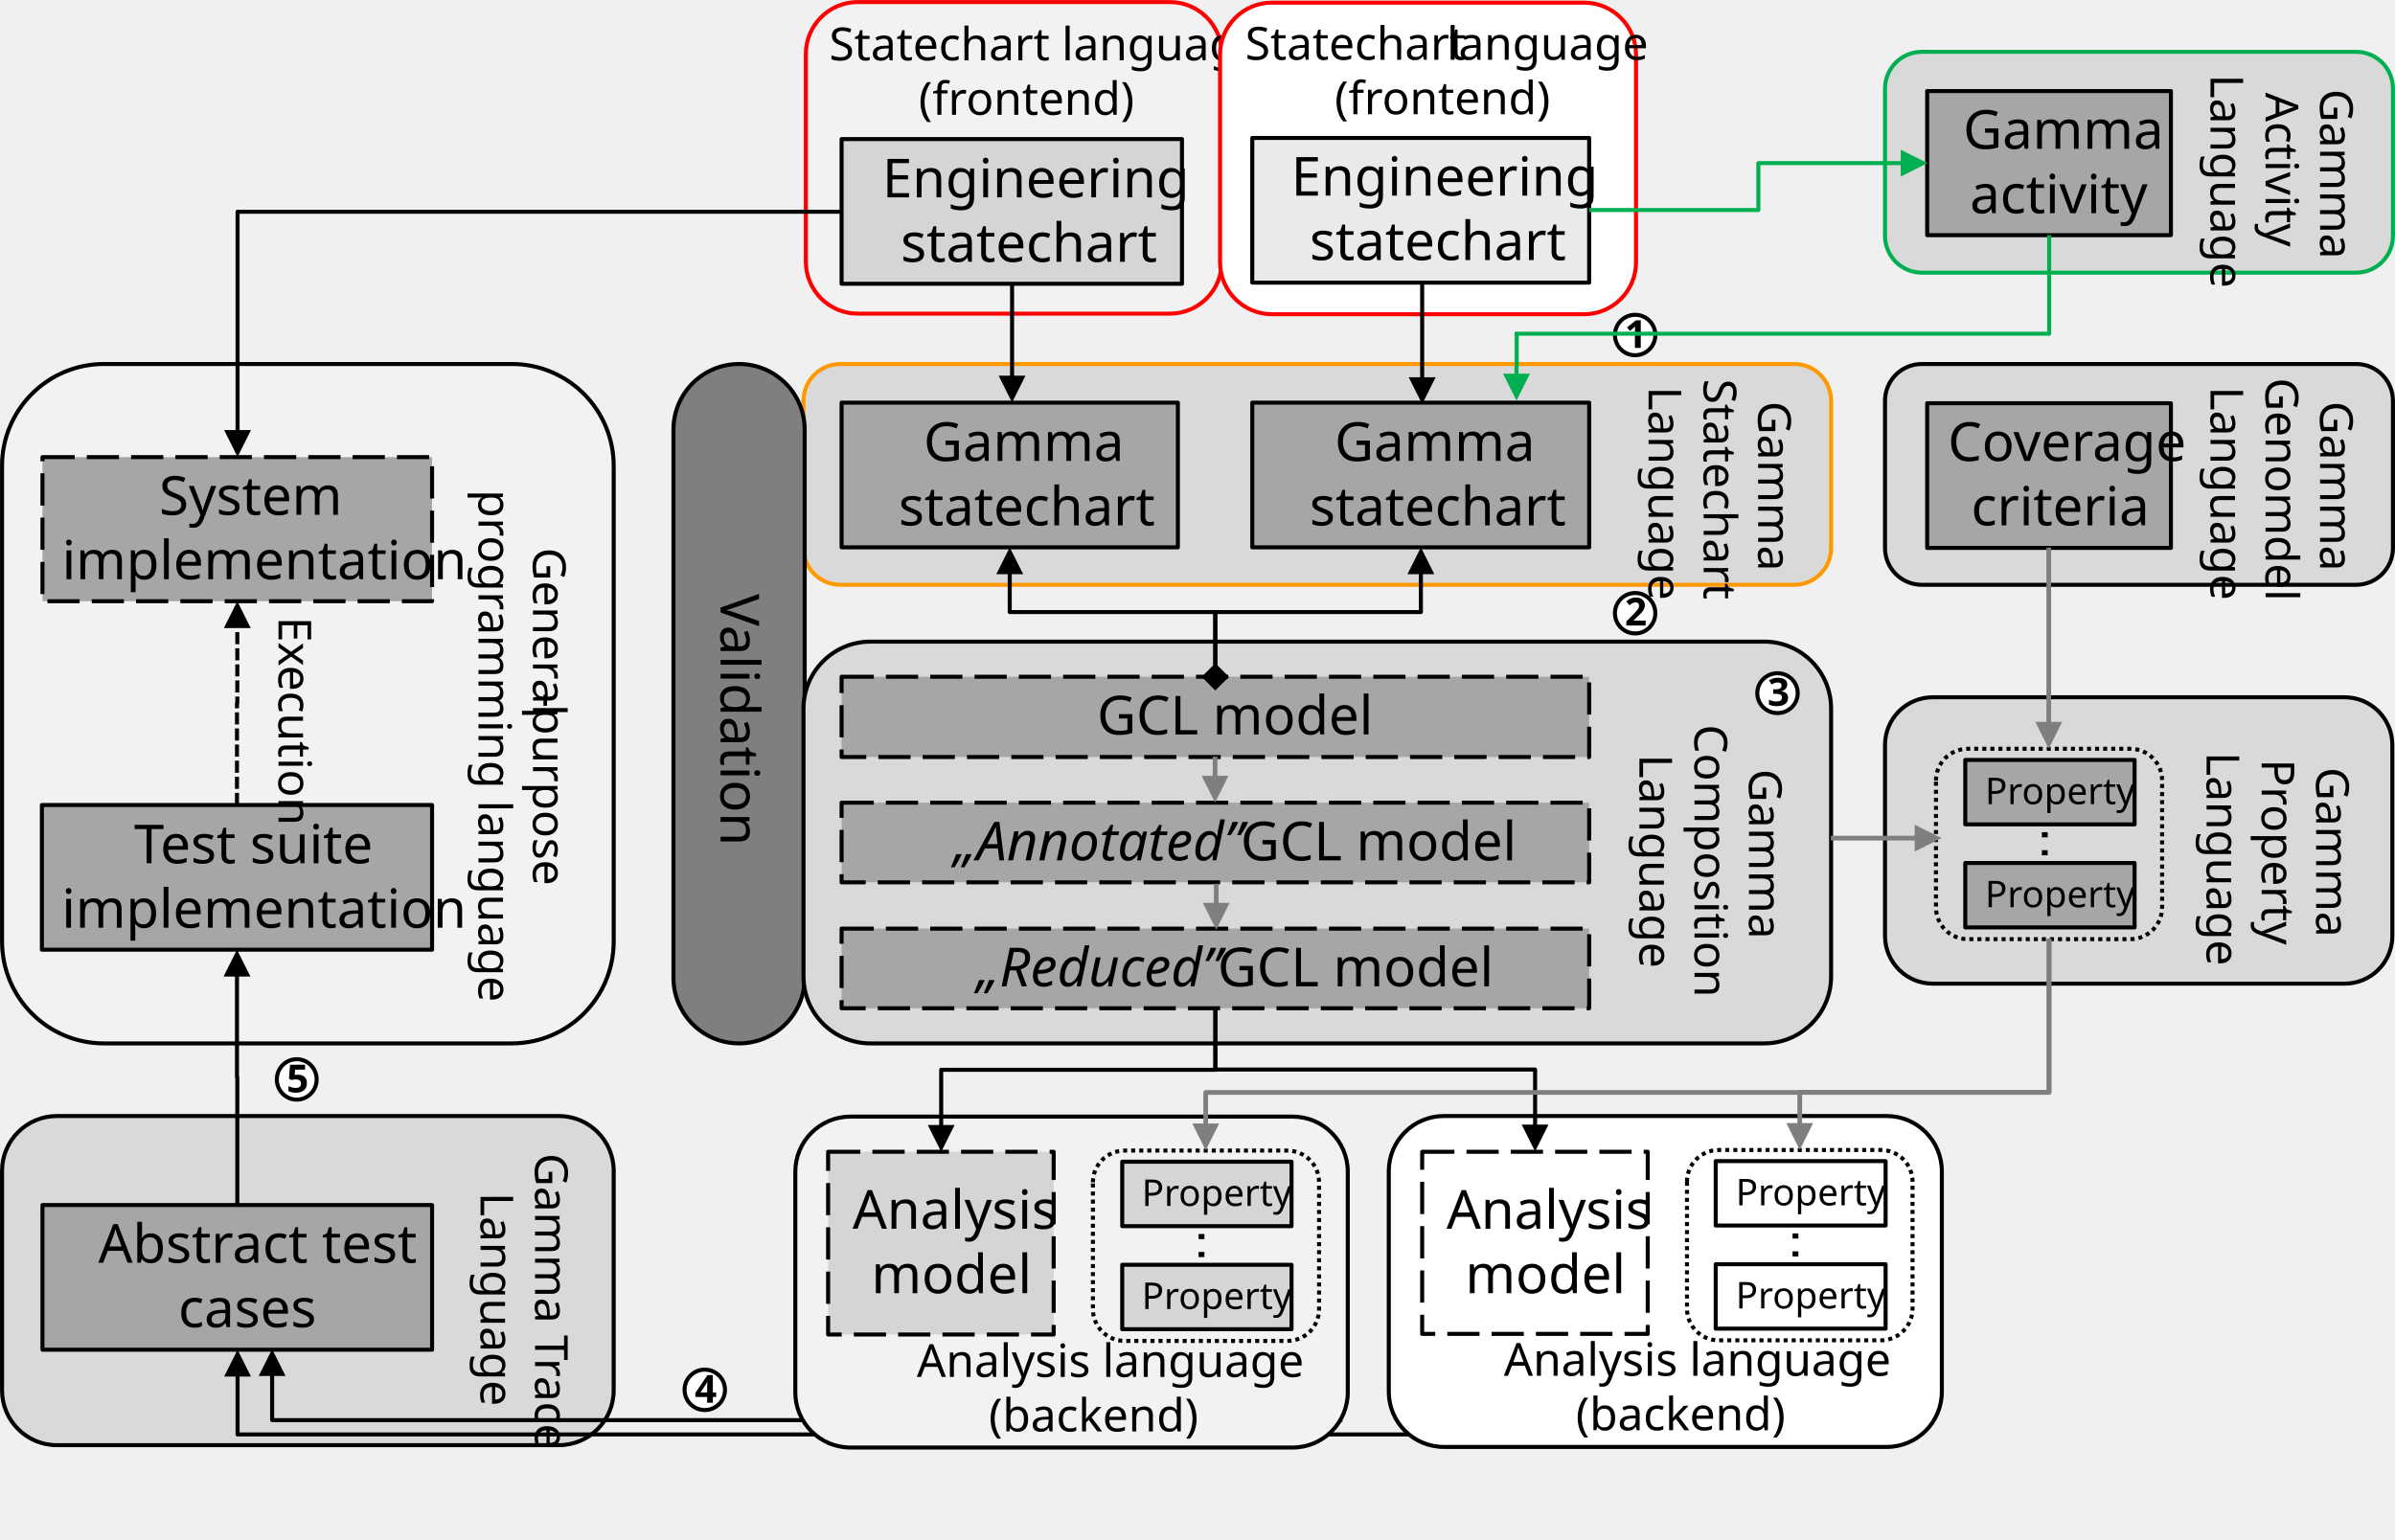
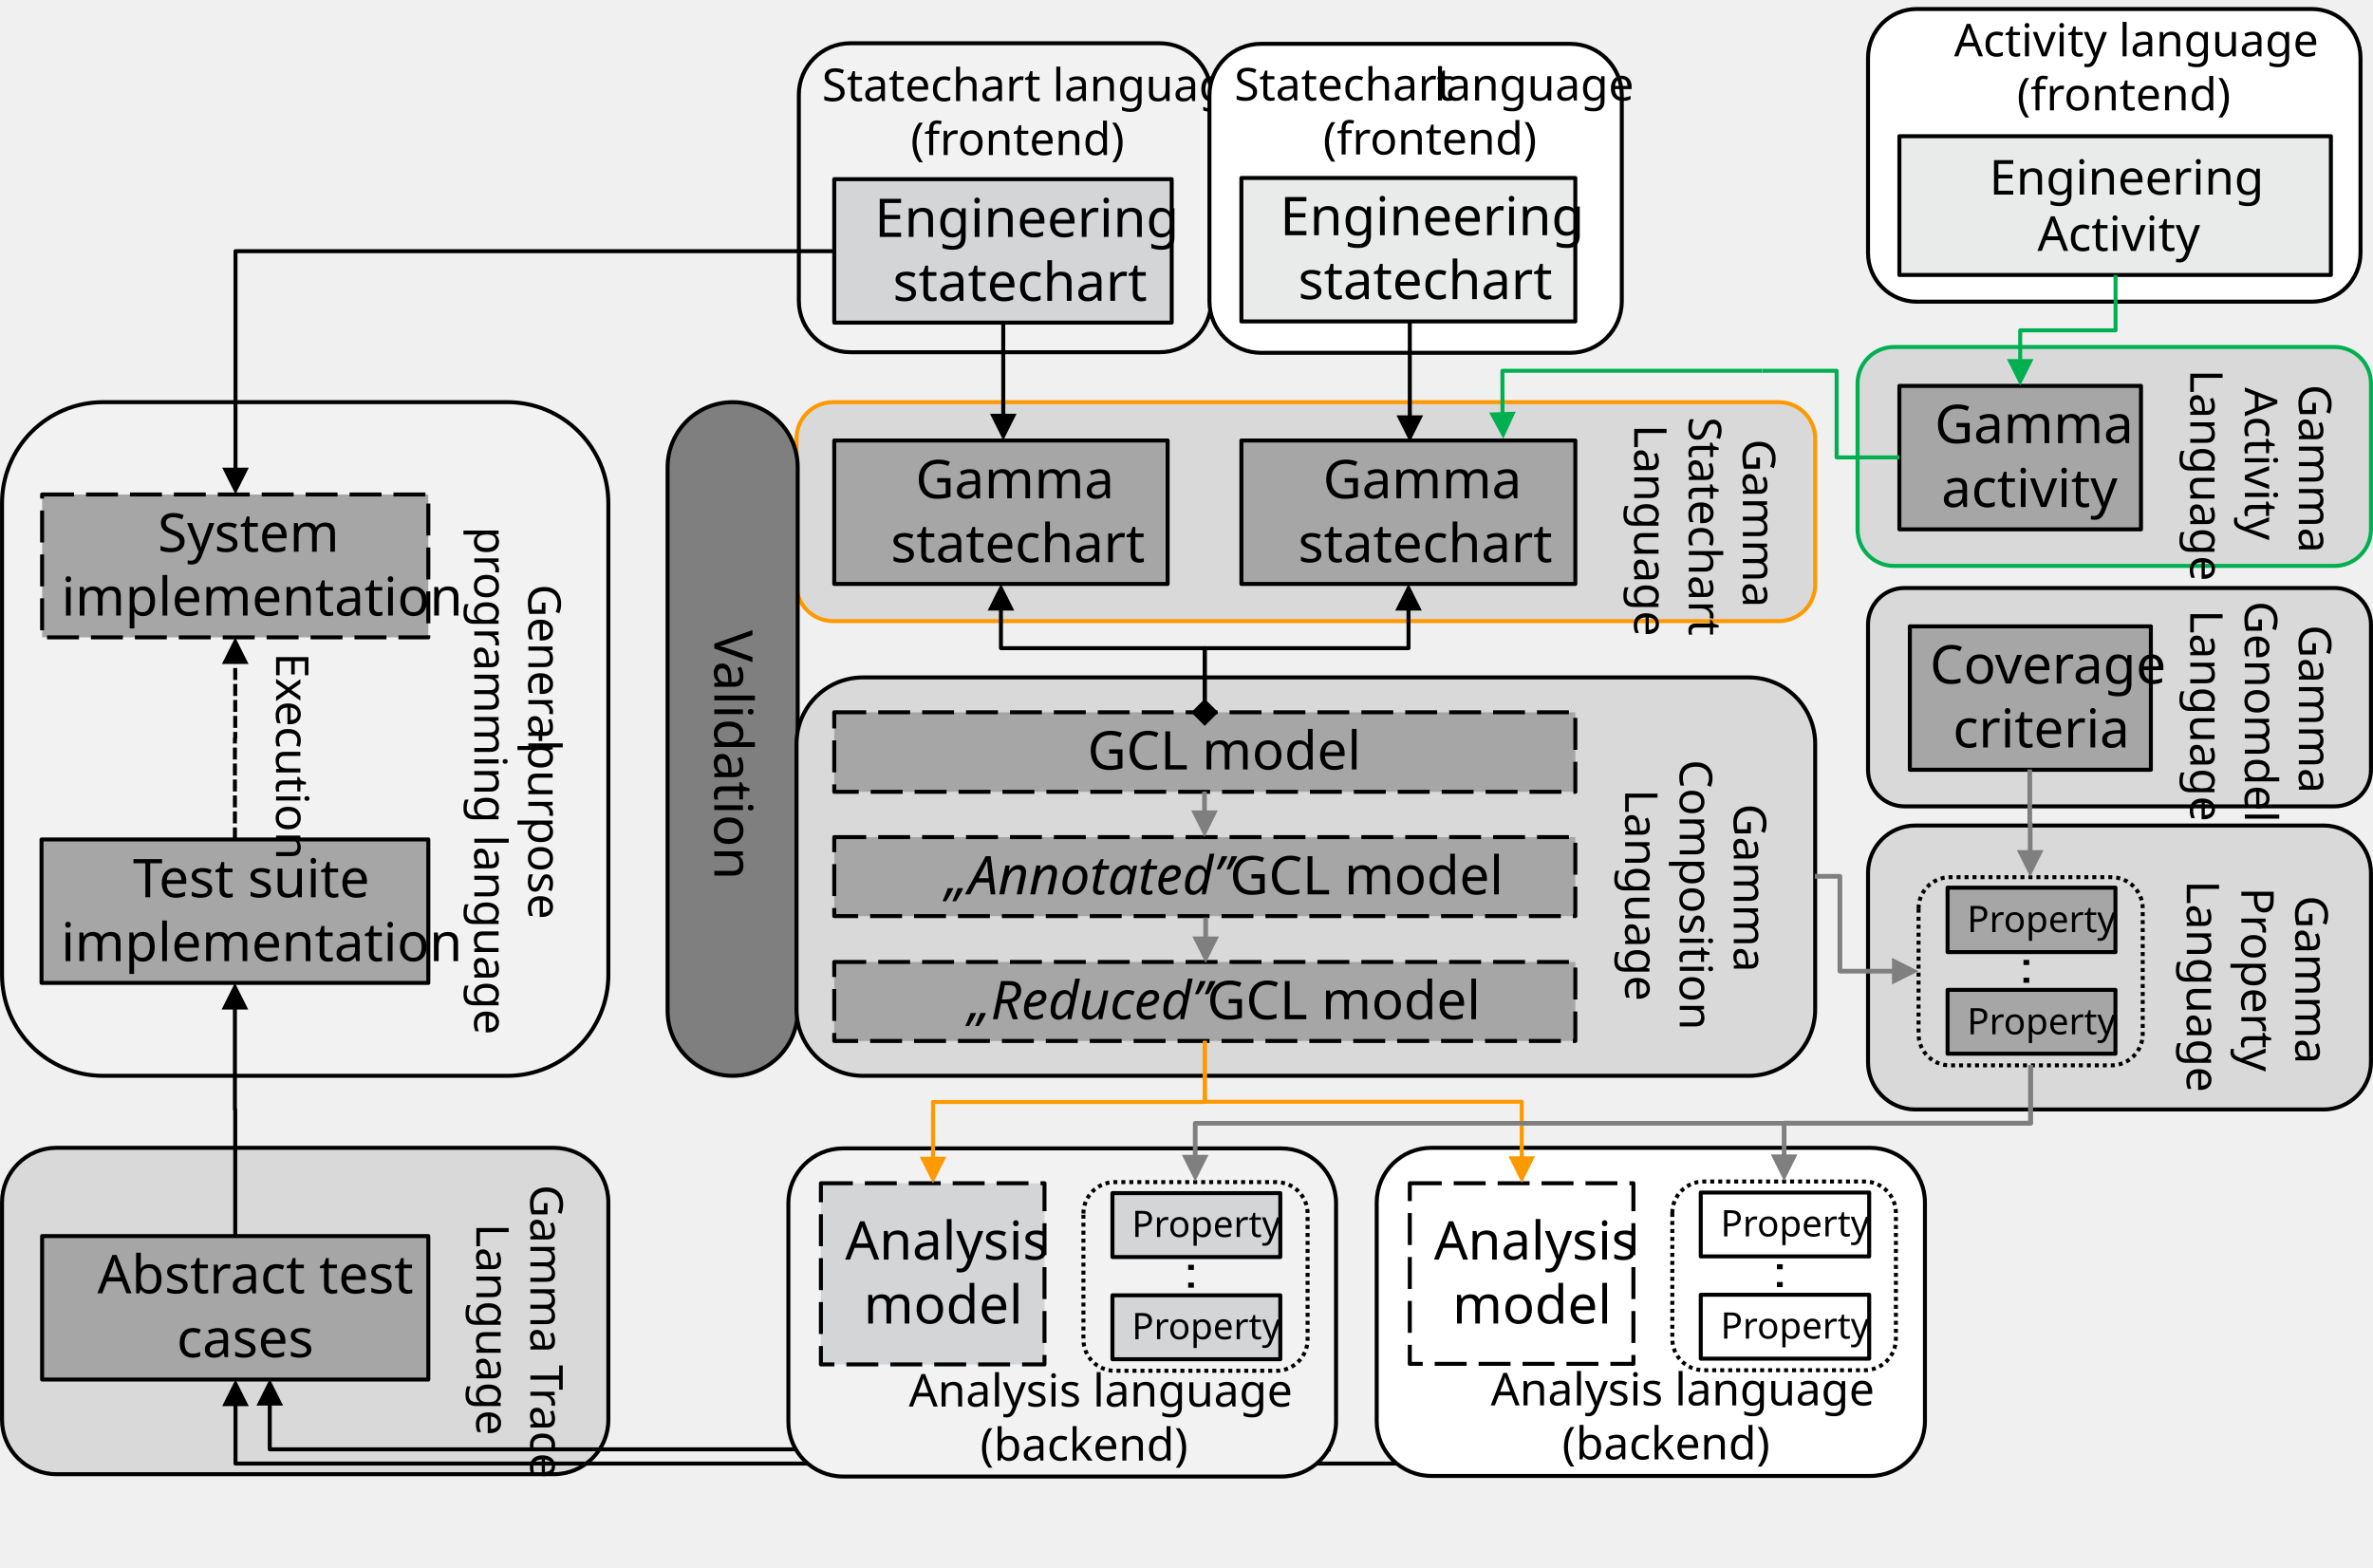
- <svg xmlns="http://www.w3.org/2000/svg" width="4088" height="2628" overflow="hidden">
+ <svg xmlns="http://www.w3.org/2000/svg" width="4086" height="2699" overflow="hidden">
  <defs>
    <clipPath id="clip0">
-       <rect x="6" y="0" width="4088" height="2628" />
+       <rect x="6" y="-71" width="4086" height="2699" />
    </clipPath>
  </defs>
-   <g clip-path="url(#clip0)" transform="translate(-6 0)">
+   <g clip-path="url(#clip0)" transform="translate(-6 71)">
    <path d="M1377.5 684.335C1377.5 649.632 1405.63 621.5 1440.33 621.5L3068.67 621.5C3103.37 621.5 3131.5 649.632 3131.5 684.335L3131.5 935.666C3131.5 970.368 3103.37 998.5 3068.67 998.5L1440.33 998.5C1405.63 998.5 1377.5 970.368 1377.5 935.666Z" stroke="#FF9900" stroke-width="6.875" stroke-linejoin="round" stroke-miterlimit="10" fill="#D9D9D9" fill-rule="evenodd" />
    <text font-family="Calibri,Calibri_MSFontService,sans-serif" font-weight="400" font-size="78" transform="matrix(6.12323e-17 1 -1 6.12323e-17 3006.95 685)">Gamma          <tspan font-size="78" x="-38" y="93.015">Statechart          </tspan>
      <tspan font-size="78" x="-25" y="187">Language</tspan>
    </text>
    <rect x="1442.5" y="687.5" width="574" height="247" stroke="#000000" stroke-width="6.875" stroke-linejoin="round" stroke-miterlimit="10" fill="#A6A6A6" />
    <text font-family="Calibri,Calibri_MSFontService,sans-serif" font-weight="400" font-size="92" transform="matrix(1 0 0 1 1582.44 787)">Gamma<tspan font-size="92" x="-42.694" y="110">statechart</tspan>
    </text>
    <rect x="2143.5" y="687.5" width="575" height="247" stroke="#000000" stroke-width="6.875" stroke-linejoin="round" stroke-miterlimit="10" fill="#A6A6A6" />
    <text font-family="Calibri,Calibri_MSFontService,sans-serif" font-weight="400" font-size="92" transform="matrix(1 0 0 1 2284.01 787)">Gamma <tspan font-size="92" x="-42.694" y="110">statechart</tspan>
    </text>
    <path d="M1267.5 621.5C1329.36 621.5 1379.5 671.644 1379.5 733.5L1379.5 1669.5C1379.5 1731.36 1329.36 1781.5 1267.5 1781.5L1267.5 1781.5C1205.64 1781.5 1155.5 1731.36 1155.5 1669.5L1155.5 733.5C1155.5 671.644 1205.64 621.5 1267.5 621.5Z" stroke="#000000" stroke-width="6.875" stroke-linejoin="round" stroke-miterlimit="10" fill="#7F7F7F" fill-rule="evenodd" />
    <text font-family="Calibri,Calibri_MSFontService,sans-serif" font-weight="400" font-size="92" transform="matrix(6.12323e-17 1 -1 6.12323e-17 1235.94 1014)">Validation</text>
    <path d="M1377.5 1209.84C1377.5 1146.69 1428.69 1095.5 1491.84 1095.5L3017.16 1095.5C3080.31 1095.5 3131.5 1146.69 3131.5 1209.84L3131.5 1667.16C3131.5 1730.31 3080.31 1781.5 3017.16 1781.5L1491.84 1781.5C1428.69 1781.5 1377.5 1730.31 1377.5 1667.16Z" stroke="#000000" stroke-width="6.875" stroke-linejoin="round" stroke-miterlimit="10" fill="#D9D9D9" fill-rule="evenodd" />
    <text font-family="Calibri,Calibri_MSFontService,sans-serif" font-weight="400" font-size="78" transform="matrix(6.12323e-17 1 -1 6.12323e-17 2991.32 1313)">Gamma          <tspan font-size="78" x="-76" y="93.015">Composition          </tspan>
      <tspan font-size="78" x="-25" y="187">Language</tspan>
    </text>
    <rect x="1442.5" y="1155.5" width="1276" height="137" stroke="#000000" stroke-width="6.875" stroke-linejoin="round" stroke-miterlimit="10" stroke-dasharray="55 20.625" fill="#A6A6A6" />
    <text font-family="Calibri,Calibri_MSFontService,sans-serif" font-weight="400" font-size="92" transform="matrix(1 0 0 1 1878.51 1254)">GCL model</text>
    <path d="M9.5 1999.17C9.5 1947.44 51.437 1905.5 103.169 1905.5L959.831 1905.5C1011.56 1905.5 1053.5 1947.44 1053.5 1999.17L1053.5 2373.83C1053.5 2425.56 1011.56 2467.5 959.831 2467.5L103.169 2467.5C51.437 2467.5 9.5 2425.56 9.5 2373.83Z" stroke="#000000" stroke-width="6.875" stroke-linejoin="round" stroke-miterlimit="10" fill="#D9D9D9" fill-rule="evenodd" />
    <text font-family="Calibri,Calibri_MSFontService,sans-serif" font-weight="400" font-size="78" transform="matrix(6.12323e-17 1 -1 6.12323e-17 919.255 1969)">Gamma Trace          <tspan font-size="78" x="67" y="93.015">Language</tspan>
    </text>
    <rect x="78.5" y="2057.5" width="665" height="247" stroke="#000000" stroke-width="6.875" stroke-linejoin="round" stroke-miterlimit="10" fill="#A6A6A6" />
    <text font-family="Calibri,Calibri_MSFontService,sans-serif" font-weight="400" font-size="92" transform="matrix(1 0 0 1 173.765 2156)">Abstract test <tspan font-size="92" x="136.606" y="110">cases</tspan>
    </text>
    <path d="M9.5 795.504C9.5 699.404 87.404 621.5 183.504 621.5L879.496 621.5C975.596 621.5 1053.5 699.404 1053.5 795.504L1053.5 1607.5C1053.5 1703.6 975.596 1781.5 879.496 1781.5L183.504 1781.5C87.404 1781.5 9.5 1703.6 9.5 1607.5Z" stroke="#000000" stroke-width="6.875" stroke-linejoin="round" stroke-miterlimit="10" fill="#F2F2F2" fill-rule="evenodd" />
    <text font-family="Calibri,Calibri_MSFontService,sans-serif" font-weight="400" font-size="78" transform="matrix(6.12323e-17 1 -1 6.12323e-17 915.728 935)">General<tspan font-size="78" x="248" y="1.51856e-14">-</tspan>
      <tspan font-size="78" x="272" y="1.66552e-14">purpose</tspan>
      <tspan font-size="78" x="-99" y="93.015">programming language</tspan>
    </text>
    <rect x="78.5" y="780.5" width="665" height="246" stroke="#000000" stroke-width="6.875" stroke-linejoin="round" stroke-miterlimit="10" stroke-dasharray="55 20.625" fill="#A6A6A6" />
    <text font-family="Calibri,Calibri_MSFontService,sans-serif" font-weight="400" font-size="92" transform="matrix(1 0 0 1 277.623 879)">System <tspan font-size="92" x="-165.871" y="110">implementation</tspan>
    </text>
    <rect x="77.5" y="1374.5" width="666" height="247" stroke="#000000" stroke-width="6.875" stroke-linejoin="round" stroke-miterlimit="10" fill="#A6A6A6" />
    <text font-family="Calibri,Calibri_MSFontService,sans-serif" font-weight="400" font-size="92" transform="matrix(1 0 0 1 234.889 1474)">Test suite <tspan font-size="92" x="-123.681" y="110">implementation</tspan>
    </text>
    <path d="M0-3.438 217.821-3.438C219.719-3.438 221.258-1.898 221.258 0L221.258 0.544 217.821-2.893 394.392-2.893 394.392 3.982 217.821 3.982C215.922 3.982 214.383 2.443 214.383 0.544L214.383 0 217.821 3.438 0 3.438ZM389.808-22.372 435.642 0.544 389.808 23.461Z" transform="matrix(-1.83697e-16 -1 -1 1.83697e-16 411.044 2057.14)" />
    <path d="M2297.16 2428.16 470.5 2428.16C468.602 2428.16 467.063 2426.62 467.063 2424.72L467.063 2344.75 473.938 2344.75 473.938 2424.72 470.5 2421.28 2297.16 2421.28ZM447.583 2349.33 470.5 2303.5 493.417 2349.33Z" />
    <path d="M407.062 1374.37 407.062 1353.74 413.937 1353.74 413.937 1374.37ZM407.062 1346.87 407.062 1326.24 413.937 1326.24 413.937 1346.87ZM407.062 1319.37 407.062 1298.74 413.937 1298.74 413.937 1319.37ZM407.062 1291.87 407.062 1271.24 413.937 1271.24 413.937 1291.87ZM407.062 1264.37 407.062 1243.74 413.937 1243.74 413.937 1264.37ZM407.062 1236.87 407.062 1216.24 413.937 1216.24 413.937 1236.87ZM407.062 1209.37 407.062 1200.43C407.062 1198.53 408.601 1197 410.5 1197L411.044 1197 407.607 1200.43 407.607 1189.29 414.482 1189.29 414.482 1200.43C414.482 1202.33 412.943 1203.87 411.044 1203.87L410.5 1203.87 413.937 1200.43 413.937 1209.37ZM407.607 1182.41 407.607 1161.79 414.482 1161.79 414.482 1182.41ZM407.607 1154.91 407.607 1134.29 414.482 1134.29 414.482 1154.91ZM407.607 1127.41 407.607 1106.79 414.482 1106.79 414.482 1127.41ZM407.607 1099.91 407.607 1079.29 414.482 1079.29 414.482 1099.91ZM407.607 1072.41 407.607 1067.75 414.482 1067.75 414.482 1072.41ZM388.128 1072.33 411.044 1026.5 433.961 1072.33Z" />
    <text font-family="Calibri,Calibri_MSFontService,sans-serif" font-weight="400" font-size="78" transform="matrix(6.12323e-17 1 -1 6.12323e-17 481.383 1053)">Execution</text>
    <path d="M0-3.438 110.585-3.438C112.483-3.438 114.023-1.898 114.023 0L114.023 350.787 110.585 347.35 179.92 347.35 179.92 354.225 110.585 354.225C108.687 354.225 107.148 352.686 107.148 350.787L107.148 0 110.585 3.438 0 3.438ZM0 22.917-22.917 0 0-22.917 22.917 0ZM175.337 327.87 221.17 350.787 175.337 373.704Z" transform="matrix(-1.83697e-16 -1 -1 1.83697e-16 2080.29 1155.67)" />
    <path d="M2077.06 1155.67 2077.06 1045.08C2077.06 1043.19 2078.6 1041.65 2080.5 1041.65L2431.29 1041.65 2427.85 1045.08 2427.85 975.75 2434.73 975.75 2434.73 1045.08C2434.73 1046.98 2433.19 1048.52 2431.29 1048.52L2080.5 1048.52 2083.94 1045.08 2083.94 1155.67ZM2103.42 1155.67 2080.5 1178.59 2057.58 1155.67 2080.5 1132.75ZM2408.37 980.333 2431.29 934.5 2454.2 980.333Z" />
-     <path d="M1381.5 92.168C1381.5 43.198 1421.2 3.5 1470.17 3.5L2002.83 3.5C2051.8 3.5 2091.5 43.198 2091.5 92.168L2091.5 446.832C2091.5 495.802 2051.8 535.5 2002.83 535.5L1470.17 535.5C1421.2 535.5 1381.5 495.802 1381.5 446.832Z" stroke="#FF0000" stroke-width="6.875" stroke-linejoin="round" stroke-miterlimit="10" fill="#F2F2F2" fill-rule="evenodd" />
+     <path d="M1381.5 92.168C1381.5 43.198 1421.2 3.5 1470.17 3.5L2002.83 3.5C2051.8 3.5 2091.5 43.198 2091.5 92.168L2091.5 446.832C2091.5 495.802 2051.8 535.5 2002.83 535.5L1470.17 535.5C1421.2 535.5 1381.5 495.802 1381.5 446.832Z" stroke="#000000" stroke-width="6.875" stroke-linejoin="round" stroke-miterlimit="10" fill="#F2F2F2" fill-rule="evenodd" />
    <text font-family="Calibri,Calibri_MSFontService,sans-serif" font-weight="400" font-size="78" transform="matrix(1 0 0 1 1421.28 103)">Statechart language<tspan font-size="78" x="152.808" y="93">(frontend)</tspan>
    </text>
    <rect x="1442.5" y="237.5" width="581" height="247" stroke="#000000" stroke-width="6.875" stroke-linejoin="round" stroke-miterlimit="10" fill="#D3D5D6" />
    <text font-family="Calibri,Calibri_MSFontService,sans-serif" font-weight="400" font-size="92" transform="matrix(1 0 0 1 1511.93 337)">Engineering <tspan font-size="92" x="31.488" y="110">statechart</tspan>
    </text>
-     <path d="M2088.5 93.168C2088.5 44.198 2128.2 4.5 2177.17 4.5L2709.83 4.5C2758.8 4.5 2798.5 44.198 2798.5 93.168L2798.5 447.832C2798.5 496.802 2758.8 536.5 2709.83 536.5L2177.17 536.5C2128.2 536.5 2088.5 496.802 2088.5 447.832Z" stroke="#FF0000" stroke-width="6.875" stroke-linejoin="round" stroke-miterlimit="10" fill="#FFFFFF" fill-rule="evenodd" />
+     <path d="M2088.5 93.168C2088.5 44.198 2128.2 4.5 2177.17 4.5L2709.83 4.5C2758.8 4.5 2798.5 44.198 2798.5 93.168L2798.5 447.832C2798.5 496.802 2758.8 536.5 2709.83 536.5L2177.17 536.5C2128.2 536.5 2088.5 496.802 2088.5 447.832Z" stroke="#000000" stroke-width="6.875" stroke-linejoin="round" stroke-miterlimit="10" fill="#FFFFFF" fill-rule="evenodd" />
    <text font-family="Calibri,Calibri_MSFontService,sans-serif" font-weight="400" font-size="78" transform="matrix(1 0 0 1 2131.37 102)">Statechart<tspan font-size="78" x="344.071" y="0">language</tspan>
      <tspan font-size="78" x="152.808" y="93">(frontend)</tspan>
    </text>
    <rect x="2143.5" y="235.5" width="575" height="247" stroke="#000000" stroke-width="6.875" stroke-linejoin="round" stroke-miterlimit="10" fill="#E9EAEA" />
    <text font-family="Calibri,Calibri_MSFontService,sans-serif" font-weight="400" font-size="92" transform="matrix(1 0 0 1 2209.82 334)">Engineering <tspan font-size="92" x="31.51" y="110">statechart</tspan>
    </text>
    <path d="M0-3.438 1030.97-3.438C1032.87-3.438 1034.41-1.898 1034.41 0L1034.41 377.388 1027.54 377.388 1027.54 0 1030.97 3.438 0 3.438ZM1053.89 372.805 1030.97 418.638 1008.06 372.805Z" transform="matrix(-1 1.22465e-16 1.22465e-16 1 1442.47 361.5)" />
    <path d="M2436.94 484.5 2436.94 587.27C2436.94 589.169 2435.4 590.708 2433.5 590.708L2433.5 590.708 2436.94 587.27 2436.94 648.791 2430.06 648.791 2430.06 587.27C2430.06 585.372 2431.6 583.833 2433.5 583.833L2433.5 583.833 2430.06 587.27 2430.06 484.5ZM2456.42 644.208 2433.5 690.041 2410.58 644.208Z" />
    <path d="M1736.94 484.5 1736.94 585.885C1736.94 587.784 1735.4 589.323 1733.5 589.323L1733.5 589.323 1736.94 585.885 1736.94 646.021 1730.06 646.021 1730.06 585.885C1730.06 583.987 1731.6 582.448 1733.5 582.448L1733.5 582.448 1730.06 585.885 1730.06 484.5ZM1756.42 641.438 1733.5 687.271 1710.58 641.438Z" />
    <path d="M2500.07 2452.63 411.5 2452.63C409.602 2452.63 408.062 2451.09 408.062 2449.19L408.062 2345.75 414.938 2345.75 414.938 2449.19 411.5 2445.76 2500.07 2445.76ZM388.583 2350.33 411.5 2304.5 434.417 2350.33Z" />
    <path d="M2376.5 1999.67C2376.5 1947.66 2418.66 1905.5 2470.67 1905.5L3226.33 1905.5C3278.34 1905.5 3320.5 1947.66 3320.5 1999.67L3320.5 2376.33C3320.5 2428.34 3278.34 2470.5 3226.33 2470.5L2470.67 2470.5C2418.66 2470.5 2376.5 2428.34 2376.5 2376.33Z" stroke="#000000" stroke-width="6.875" stroke-linejoin="round" stroke-miterlimit="10" fill="#FFFFFF" fill-rule="evenodd" />
    <rect x="2934.5" y="1982.5" width="290" height="110" stroke="#000000" stroke-width="6.875" stroke-linejoin="round" stroke-miterlimit="10" fill="#FFFFFF" />
    <text font-family="Calibri,Calibri_MSFontService,sans-serif" font-weight="400" font-size="63" transform="matrix(1 0 0 1 2968.61 2058)">Property</text>
    <rect x="2934.5" y="2158.5" width="290" height="110" stroke="#000000" stroke-width="6.875" stroke-linejoin="round" stroke-miterlimit="10" fill="#FFFFFF" />
    <text font-family="Calibri,Calibri_MSFontService,sans-serif" font-weight="400" font-size="63" transform="matrix(1 0 0 1 2968.61 2234)">Property</text>
    <path d="M2885.5 2017.67C2885.5 1987.75 2909.75 1963.5 2939.67 1963.5L3216.33 1963.5C3246.25 1963.5 3270.5 1987.75 3270.5 2017.67L3270.5 2234.33C3270.5 2264.25 3246.25 2288.5 3216.33 2288.5L2939.67 2288.5C2909.75 2288.5 2885.5 2264.25 2885.5 2234.33Z" stroke="#000000" stroke-width="6.875" stroke-linejoin="round" stroke-miterlimit="10" stroke-dasharray="6.875 6.875" fill="none" fill-rule="evenodd" />
    <text font-family="Arial,Arial_MSFontService,sans-serif" font-weight="400" font-size="92" transform="matrix(6.12323e-17 1 -1 6.12323e-17 3045.68 2095)">··</text>
    <rect x="2433.5" y="1966.5" width="385" height="311" stroke="#000000" stroke-width="6.875" stroke-linejoin="round" stroke-miterlimit="10" stroke-dasharray="55 20.625" fill="#FFFFFF" />
    <text font-family="Calibri,Calibri_MSFontService,sans-serif" font-weight="400" font-size="92" transform="matrix(1 0 0 1 2475.08 2098)">Analysis <tspan font-size="92" x="31.946" y="110">model</tspan>
      <tspan font-size="78" x="97.816" y="251">Analysis language</tspan>
      <tspan font-size="78" x="220.718" y="344">(backend)</tspan>
    </text>
    <path d="M1363.5 2000.67C1363.5 1948.66 1405.66 1906.5 1457.67 1906.5L2212.33 1906.5C2264.34 1906.5 2306.5 1948.66 2306.5 2000.67L2306.5 2377.33C2306.5 2429.34 2264.34 2471.5 2212.33 2471.5L1457.67 2471.5C1405.66 2471.5 1363.5 2429.34 1363.5 2377.33Z" stroke="#000000" stroke-width="6.875" stroke-linejoin="round" stroke-miterlimit="10" fill="#F2F2F2" fill-rule="evenodd" />
    <rect x="1921.5" y="1983.5" width="289" height="110" stroke="#000000" stroke-width="6.875" stroke-linejoin="round" stroke-miterlimit="10" fill="#D3D5D6" />
    <text font-family="Calibri,Calibri_MSFontService,sans-serif" font-weight="400" font-size="63" transform="matrix(1 0 0 1 1954.77 2059)">Property</text>
    <rect x="1921.5" y="2159.5" width="289" height="110" stroke="#000000" stroke-width="6.875" stroke-linejoin="round" stroke-miterlimit="10" fill="#D3D5D6" />
    <text font-family="Calibri,Calibri_MSFontService,sans-serif" font-weight="400" font-size="63" transform="matrix(1 0 0 1 1954.77 2235)">Property<tspan font-size="78" x="-383.902" y="116">Analysis language</tspan>
      <tspan font-size="78" x="-261" y="209">(backend)</tspan>
    </text>
    <path d="M1871.5 2018.67C1871.5 1988.75 1895.75 1964.5 1925.67 1964.5L2203.33 1964.5C2233.25 1964.5 2257.5 1988.75 2257.5 2018.67L2257.5 2235.33C2257.5 2265.25 2233.25 2289.5 2203.33 2289.5L1925.67 2289.5C1895.75 2289.5 1871.5 2265.25 1871.5 2235.33Z" stroke="#000000" stroke-width="6.875" stroke-linejoin="round" stroke-miterlimit="10" stroke-dasharray="6.875 6.875" fill="none" fill-rule="evenodd" />
    <text font-family="Arial,Arial_MSFontService,sans-serif" font-weight="400" font-size="92" transform="matrix(6.12323e-17 1 -1 6.12323e-17 2031.85 2096)">··</text>
    <rect x="1419.5" y="1966.5" width="385" height="312" stroke="#000000" stroke-width="6.875" stroke-linejoin="round" stroke-miterlimit="10" stroke-dasharray="55 20.625" fill="#D3D5D6" />
    <text font-family="Calibri,Calibri_MSFontService,sans-serif" font-weight="400" font-size="92" transform="matrix(1 0 0 1 1461.25 2098)">Analysis <tspan font-size="92" x="31.946" y="110">model</tspan>
    </text>
-     <path d="M3223.5 1272C3223.5 1226.99 3259.99 1190.5 3305 1190.5L4008 1190.5C4053.01 1190.5 4089.5 1226.99 4089.5 1272L4089.5 1598C4089.5 1643.01 4053.01 1679.5 4008 1679.5L3305 1679.5C3259.99 1679.5 3223.5 1643.01 3223.5 1598Z" stroke="#000000" stroke-width="6.875" stroke-linejoin="round" stroke-miterlimit="10" fill="#D9D9D9" fill-rule="evenodd" />
-     <text font-family="Calibri,Calibri_MSFontService,sans-serif" font-weight="400" font-size="78" transform="matrix(6.12323e-17 1 -1 6.12323e-17 3959.41 1310)">Gamma          <tspan font-size="78" x="-14" y="93.015">Property          </tspan>
+     <path d="M3222.5 1432C3222.5 1386.99 3258.99 1350.5 3304 1350.5L4007 1350.5C4052.01 1350.5 4088.5 1386.99 4088.5 1432L4088.5 1758C4088.5 1803.01 4052.01 1839.5 4007 1839.5L3304 1839.5C3258.99 1839.5 3222.5 1803.01 3222.5 1758Z" stroke="#000000" stroke-width="6.875" stroke-linejoin="round" stroke-miterlimit="10" fill="#D9D9D9" fill-rule="evenodd" />
+     <text font-family="Calibri,Calibri_MSFontService,sans-serif" font-weight="400" font-size="78" transform="matrix(6.12323e-17 1 -1 6.12323e-17 3958.31 1471)">Gamma          <tspan font-size="78" x="-14" y="93.015">Property          </tspan>
      <tspan font-size="78" x="-26" y="187">Language</tspan>
    </text>
-     <rect x="3360.5" y="1297.5" width="289" height="110" stroke="#000000" stroke-width="6.875" stroke-linejoin="round" stroke-miterlimit="10" fill="#A6A6A6" />
-     <text font-family="Calibri,Calibri_MSFontService,sans-serif" font-weight="400" font-size="63" transform="matrix(1 0 0 1 3394.17 1373)">Property</text>
-     <rect x="3360.5" y="1473.5" width="289" height="110" stroke="#000000" stroke-width="6.875" stroke-linejoin="round" stroke-miterlimit="10" fill="#A6A6A6" />
-     <text font-family="Calibri,Calibri_MSFontService,sans-serif" font-weight="400" font-size="63" transform="matrix(1 0 0 1 3394.17 1549)">Property</text>
-     <path d="M3310.5 1332.67C3310.5 1302.75 3334.75 1278.5 3364.67 1278.5L3642.33 1278.5C3672.25 1278.5 3696.5 1302.75 3696.5 1332.67L3696.5 1549.33C3696.5 1579.25 3672.25 1603.5 3642.33 1603.5L3364.67 1603.5C3334.75 1603.5 3310.5 1579.25 3310.5 1549.33Z" stroke="#000000" stroke-width="6.875" stroke-linejoin="round" stroke-miterlimit="10" stroke-dasharray="6.875 6.875" fill="none" fill-rule="evenodd" />
-     <text font-family="Arial,Arial_MSFontService,sans-serif" font-weight="400" font-size="92" transform="matrix(6.12323e-17 1 -1 6.12323e-17 3471.24 1410)">··</text>
+     <rect x="3359.5" y="1457.5" width="289" height="111" stroke="#000000" stroke-width="6.875" stroke-linejoin="round" stroke-miterlimit="10" fill="#A6A6A6" />
+     <text font-family="Calibri,Calibri_MSFontService,sans-serif" font-weight="400" font-size="63" transform="matrix(1 0 0 1 3393.07 1534)">Property</text>
+     <rect x="3359.5" y="1633.5" width="289" height="110" stroke="#000000" stroke-width="6.875" stroke-linejoin="round" stroke-miterlimit="10" fill="#A6A6A6" />
+     <text font-family="Calibri,Calibri_MSFontService,sans-serif" font-weight="400" font-size="63" transform="matrix(1 0 0 1 3393.07 1710)">Property</text>
+     <path d="M3309.5 1493.5C3309.5 1463.68 3333.68 1439.5 3363.5 1439.5L3641.5 1439.5C3671.32 1439.5 3695.5 1463.68 3695.5 1493.5L3695.5 1709.5C3695.5 1739.32 3671.32 1763.5 3641.5 1763.5L3363.5 1763.5C3333.68 1763.5 3309.5 1739.32 3309.5 1709.5Z" stroke="#000000" stroke-width="6.875" stroke-linejoin="round" stroke-miterlimit="10" stroke-dasharray="6.875 6.875" fill="none" fill-rule="evenodd" />
+     <text font-family="Arial,Arial_MSFontService,sans-serif" font-weight="400" font-size="92" transform="matrix(6.12323e-17 1 -1 6.12323e-17 3470.15 1571)">··</text>
    <rect x="1442.5" y="1370.5" width="1276" height="136" stroke="#000000" stroke-width="6.875" stroke-linejoin="round" stroke-miterlimit="10" stroke-dasharray="55 20.625" fill="#A6A6A6" />
    <text font-family="Calibri,Calibri_MSFontService,sans-serif" font-style="italic" font-weight="400" font-size="92" transform="matrix(1 0 0 1 1633.53 1469)">„Annotated” <tspan font-style="normal" font-size="92" x="489.958" y="0">GCL model</tspan>
    </text>
    <path d="M2084.01 1292 2084.01 1329.16 2075.99 1329.16 2075.99 1292ZM2102.92 1324.58 2080 1370.41 2057.08 1324.58Z" fill="#7F7F7F" />
    <rect x="1442.5" y="1585.5" width="1276" height="136" stroke="#000000" stroke-width="6.875" stroke-linejoin="round" stroke-miterlimit="10" stroke-dasharray="55 20.625" fill="#A6A6A6" />
    <text font-family="Calibri,Calibri_MSFontService,sans-serif" font-style="italic" font-weight="400" font-size="92" transform="matrix(1 0 0 1 1672.78 1684)">„Reduced” <tspan font-style="normal" font-size="92" x="411.469" y="0">GCL model</tspan>
    </text>
    <path d="M2086.01 1509 2086.01 1546.16 2077.99 1546.16 2077.99 1509ZM2104.92 1541.58 2082 1587.41 2059.08 1541.58Z" fill="#7F7F7F" />
-     <path d="M2084.04 1721.5 2084.04 1826.55C2084.04 1828.45 2082.5 1829.99 2080.6 1829.99L1612.5 1829.99 1615.94 1826.55 1615.94 1925.46 1609.06 1925.46 1609.06 1826.55C1609.06 1824.65 1610.6 1823.11 1612.5 1823.11L2080.6 1823.11 2077.16 1826.55 2077.16 1721.5ZM1635.42 1920.87 1612.5 1966.71 1589.58 1920.87Z" />
-     <path d="M0-3.438 104.67-3.438C106.569-3.438 108.108-1.898 108.108 0L108.108 545.728 104.67 542.291 203.198 542.291 203.198 549.166 104.67 549.166C102.772 549.166 101.233 547.627 101.233 545.728L101.233 0 104.67 3.438 0 3.438ZM198.614 522.812 244.448 545.728 198.614 568.645Z" transform="matrix(1.83697e-16 1 1 -1.83697e-16 2080.5 1721.5)" />
-     <path d="M3507.4 1603 3507.4 1865.22C3507.4 1867.43 3505.61 1869.23 3503.39 1869.23L2064 1869.23 2068.01 1865.22 2068.01 1922.88 2059.99 1922.88 2059.99 1865.22C2059.99 1863 2061.78 1861.2 2064 1861.2L3503.39 1861.2 3499.38 1865.22 3499.38 1603ZM2086.92 1918.3 2064 1964.13 2041.08 1918.3Z" fill="#7F7F7F" />
-     <path d="M3507.57 1603 3507.57 1864.84C3507.57 1867.05 3505.77 1868.85 3503.56 1868.85L3078 1868.85 3082.01 1864.84 3082.01 1922.12 3073.99 1922.12 3073.99 1864.84C3073.99 1862.62 3075.78 1860.83 3078 1860.83L3503.56 1860.83 3499.55 1864.84 3499.55 1603ZM3100.92 1917.54 3078 1963.37 3055.08 1917.54Z" fill="#7F7F7F" />
-     <path d="M0-4.01 94.508-4.01C96.723-4.01 98.518-2.215 98.518 0L98.518 0 94.508-4.01 147.766-4.01 147.766 4.011 94.508 4.011C92.293 4.011 90.498 2.215 90.498 0L90.498 0 94.508 4.01 0 4.01ZM143.183-22.916 189.016 0 143.183 22.917Z" fill="#7F7F7F" transform="matrix(1 0 0 -1 3131 1431)" />
-     <path d="M3223.5 684.335C3223.5 649.632 3251.63 621.5 3286.33 621.5L4027.67 621.5C4062.37 621.5 4090.5 649.632 4090.5 684.335L4090.5 935.665C4090.5 970.368 4062.37 998.5 4027.67 998.5L3286.33 998.5C3251.63 998.5 3223.5 970.368 3223.5 935.665Z" stroke="#000000" stroke-width="6.875" stroke-linejoin="round" stroke-miterlimit="10" fill="#D9D9D9" fill-rule="evenodd" />
-     <text font-family="Calibri,Calibri_MSFontService,sans-serif" font-weight="400" font-size="78" transform="matrix(6.12323e-17 1 -1 6.12323e-17 3966.11 685)">Gamma          <tspan font-size="78" x="-40" y="93.015">Genomdel          </tspan>
-       <tspan font-size="78" x="-25" y="187">Language</tspan>
+     <path d="M2084.04 1721.5 2084.04 1826.55C2084.04 1828.45 2082.5 1829.99 2080.6 1829.99L1612.5 1829.99 1615.94 1826.55 1615.94 1925.46 1609.06 1925.46 1609.06 1826.55C1609.06 1824.65 1610.6 1823.11 1612.5 1823.11L2080.6 1823.11 2077.16 1826.55 2077.16 1721.5ZM1635.42 1920.87 1612.5 1966.71 1589.58 1920.87Z" fill="#FF9900" />
+     <path d="M0-3.438 104.67-3.438C106.569-3.438 108.108-1.898 108.108 0L108.108 545.728 104.67 542.291 203.198 542.291 203.198 549.166 104.67 549.166C102.772 549.166 101.233 547.627 101.233 545.728L101.233 0 104.67 3.438 0 3.438ZM198.614 522.812 244.448 545.728 198.614 568.645Z" fill="#FF9900" transform="matrix(1.83697e-16 1 1 -1.83697e-16 2080.5 1721.5)" />
+     <path d="M3506.3 1763 3506.3 1863.23C3506.3 1865.45 3504.51 1867.25 3502.29 1867.25L2064 1867.25 2068.01 1863.23 2068.01 1922.22 2059.99 1922.22 2059.99 1863.23C2059.99 1861.02 2061.79 1859.22 2064 1859.22L3502.29 1859.22 3498.28 1863.23 3498.28 1763ZM2086.92 1917.64 2064 1963.47 2041.08 1917.64Z" fill="#7F7F7F" />
+     <path d="M3506.47 1763 3506.47 1862.86C3506.47 1865.07 3504.68 1866.87 3502.46 1866.87L3078 1866.87 3082.01 1862.86 3082.01 1921.46 3073.99 1921.46 3073.99 1862.86C3073.99 1860.64 3075.78 1858.85 3078 1858.85L3502.46 1858.85 3498.45 1862.86 3498.45 1763ZM3100.92 1916.88 3078 1962.71 3055.08 1916.88Z" fill="#7F7F7F" />
+     <path d="M3131 1433.99 3174.09 1433.99C3176.3 1433.99 3178.1 1435.79 3178.1 1438L3178.1 1601.29 3174.09 1597.28 3268.33 1597.28 3268.33 1605.3 3174.09 1605.3C3171.87 1605.3 3170.08 1603.51 3170.08 1601.29L3170.08 1438 3174.09 1442.01 3131 1442.01ZM3263.75 1578.38 3309.58 1601.29 3263.75 1624.21Z" fill="#7F7F7F" />
+     <path d="M3222.5 1004.17C3222.5 969.557 3250.56 941.5 3285.17 941.5L4025.83 941.5C4060.44 941.5 4088.5 969.557 4088.5 1004.17L4088.5 1254.83C4088.5 1289.44 4060.44 1317.5 4025.83 1317.5L3285.17 1317.5C3250.56 1317.5 3222.5 1289.44 3222.5 1254.83Z" stroke="#000000" stroke-width="6.875" stroke-linejoin="round" stroke-miterlimit="10" fill="#D9D9D9" fill-rule="evenodd" />
+     <text font-family="Calibri,Calibri_MSFontService,sans-serif" font-weight="400" font-size="78" transform="matrix(6.12323e-17 1 -1 6.12323e-17 3964.32 1005)">Gamma          <tspan font-size="78" x="-41" y="93.015">Genomdel          </tspan>
+       <tspan font-size="78" x="-26" y="187">Language</tspan>
    </text>
-     <rect x="3295.5" y="688.5" width="416" height="247" stroke="#000000" stroke-width="6.875" stroke-linejoin="round" stroke-miterlimit="10" fill="#A6A6A6" />
-     <text font-family="Calibri,Calibri_MSFontService,sans-serif" font-weight="400" font-size="92" transform="matrix(1 0 0 1 3330.75 787)">Coverage <tspan font-size="92" x="39.783" y="110">criteria</tspan>
+     <rect x="3294.5" y="1007.5" width="415" height="247" stroke="#000000" stroke-width="6.875" stroke-linejoin="round" stroke-miterlimit="10" fill="#A6A6A6" />
+     <text font-family="Calibri,Calibri_MSFontService,sans-serif" font-weight="400" font-size="92" transform="matrix(1 0 0 1 3328.96 1106)">Coverage <tspan font-size="92" x="39.783" y="110">criteria</tspan>
    </text>
-     <path d="M0-4.01 171.664-4.01C173.879-4.01 175.674-2.215 175.674 0L175.674 0 171.664-4.01 302.078-4.01 302.078 4.011 171.664 4.011C169.449 4.011 167.653 2.215 167.653 0L167.653 0 171.664 4.01 0 4.01ZM297.494-22.916 343.328 0 297.494 22.917Z" fill="#7F7F7F" transform="matrix(1.83697e-16 1 1 -1.83697e-16 3503 935)" />
-     <path d="M2762.5 1047C2762.5 1027.95 2777.95 1012.5 2797 1012.5 2816.05 1012.5 2831.5 1027.95 2831.5 1047 2831.5 1066.05 2816.05 1081.5 2797 1081.5 2777.95 1081.5 2762.5 1066.05 2762.5 1047Z" stroke="#000000" stroke-width="6.875" stroke-linejoin="round" stroke-miterlimit="10" fill="#FFFFFF" fill-rule="evenodd" />
-     <text font-family="Calibri,Calibri_MSFontService,sans-serif" font-weight="700" font-size="66" transform="matrix(1 0 0 1 2779.33 1068)">2</text>
-     <path d="M2762.5 572C2762.5 552.946 2777.95 537.5 2797 537.5 2816.05 537.5 2831.5 552.946 2831.5 572 2831.5 591.054 2816.05 606.5 2797 606.5 2777.95 606.5 2762.5 591.054 2762.5 572Z" stroke="#000000" stroke-width="6.875" stroke-linejoin="round" stroke-miterlimit="10" fill="#FFFFFF" fill-rule="evenodd" />
-     <text font-family="Calibri,Calibri_MSFontService,sans-serif" font-weight="700" font-size="66" transform="matrix(1 0 0 1 2779.33 594)">1</text>
-     <path d="M3005.5 1183.5C3005.5 1164.72 3020.95 1149.5 3040 1149.5 3059.05 1149.5 3074.5 1164.72 3074.5 1183.5 3074.5 1202.28 3059.05 1217.5 3040 1217.5 3020.95 1217.5 3005.5 1202.28 3005.5 1183.5Z" stroke="#000000" stroke-width="6.875" stroke-linejoin="round" stroke-miterlimit="10" fill="#FFFFFF" fill-rule="evenodd" />
-     <text font-family="Calibri,Calibri_MSFontService,sans-serif" font-weight="700" font-size="66" transform="matrix(1 0 0 1 3022.93 1205)">3</text>
-     <path d="M1174.5 2373C1174.5 2353.95 1189.95 2338.5 1209 2338.5 1228.05 2338.5 1243.5 2353.95 1243.5 2373 1243.5 2392.05 1228.05 2407.5 1209 2407.5 1189.95 2407.5 1174.5 2392.05 1174.5 2373Z" stroke="#000000" stroke-width="6.875" stroke-linejoin="round" stroke-miterlimit="10" fill="#FFFFFF" fill-rule="evenodd" />
-     <text font-family="Calibri,Calibri_MSFontService,sans-serif" font-weight="700" font-size="66" transform="matrix(1 0 0 1 1191.78 2395)">4</text>
-     <path d="M478.5 1843C478.5 1823.95 493.722 1808.5 512.5 1808.5 531.278 1808.5 546.5 1823.95 546.5 1843 546.5 1862.05 531.278 1877.5 512.5 1877.5 493.722 1877.5 478.5 1862.05 478.5 1843Z" stroke="#000000" stroke-width="6.875" stroke-linejoin="round" stroke-miterlimit="10" fill="#FFFFFF" fill-rule="evenodd" />
-     <text font-family="Calibri,Calibri_MSFontService,sans-serif" font-weight="700" font-size="66" transform="matrix(1 0 0 1 495.158 1865)">5</text>
-     <path d="M3223.5 151.335C3223.5 116.632 3251.63 88.5 3286.33 88.5L4027.67 88.5C4062.37 88.5 4090.5 116.632 4090.5 151.335L4090.5 402.665C4090.5 437.368 4062.37 465.5 4027.67 465.5L3286.33 465.5C3251.63 465.5 3223.5 437.368 3223.5 402.665Z" stroke="#00B050" stroke-width="6.875" stroke-linejoin="round" stroke-miterlimit="10" fill="#D9D9D9" fill-rule="evenodd" />
-     <text font-family="Calibri,Calibri_MSFontService,sans-serif" font-weight="400" font-size="78" transform="matrix(6.12323e-17 1 -1 6.12323e-17 3966.11 152)">Gamma          <tspan font-size="78" x="6" y="93.015">Activity          </tspan>
-       <tspan font-size="78" x="-25" y="187">Language</tspan>
+     <path d="M0-4.01 92.357-4.01C94.572-4.01 96.368-2.215 96.368 0L96.368 0.698 92.357-3.312 143.465-3.312 143.465 4.709 92.357 4.709C90.142 4.709 88.347 2.913 88.347 0.698L88.347 0 92.357 4.01 0 4.01ZM138.882-22.218 184.715 0.698 138.882 23.615Z" fill="#7F7F7F" transform="matrix(1.83697e-16 1 1 -1.83697e-16 3501 1254)" />
+     <path d="M3204.5 589.334C3204.5 554.632 3232.63 526.5 3267.33 526.5L4025.67 526.5C4060.37 526.5 4088.5 554.632 4088.5 589.334L4088.5 840.666C4088.5 875.368 4060.37 903.5 4025.67 903.5L3267.33 903.5C3232.63 903.5 3204.5 875.368 3204.5 840.666Z" stroke="#00B050" stroke-width="6.875" stroke-linejoin="round" stroke-miterlimit="10" fill="#D9D9D9" fill-rule="evenodd" />
+     <text font-family="Calibri,Calibri_MSFontService,sans-serif" font-weight="400" font-size="78" transform="matrix(6.12323e-17 1 -1 6.12323e-17 3964.32 591)">Gamma          <tspan font-size="78" x="5" y="93.015">Activity          </tspan>
+       <tspan font-size="78" x="-26" y="187">Language</tspan>
    </text>
-     <rect x="3295.5" y="155.5" width="416" height="246" stroke="#000000" stroke-width="6.875" stroke-linejoin="round" stroke-miterlimit="10" fill="#A6A6A6" />
-     <text font-family="Calibri,Calibri_MSFontService,sans-serif" font-weight="400" font-size="92" transform="matrix(1 0 0 1 3356.86 254)">Gamma <tspan font-size="92" x="11.459" y="110">activity</tspan>
+     <rect x="3276.5" y="593.5" width="416" height="247" stroke="#000000" stroke-width="6.875" stroke-linejoin="round" stroke-miterlimit="10" fill="#A6A6A6" />
+     <text font-family="Calibri,Calibri_MSFontService,sans-serif" font-weight="400" font-size="92" transform="matrix(1 0 0 1 3337.35 692)">Gamma <tspan font-size="92" x="11.458" y="110">activity</tspan>
    </text>
-     <path d="M3503.72 401.5 3503.72 569.773 2591.5 569.773" stroke="#00B050" stroke-width="6.875" stroke-linejoin="round" stroke-miterlimit="10" fill="none" fill-rule="evenodd" />
-     <path d="M2598.28 567.5 2598.28 625.715C2598.28 627.614 2596.74 629.153 2594.84 629.153L2594.5 629.153 2597.94 625.715 2597.94 642.681 2591.06 642.681 2591.06 625.715C2591.06 623.817 2592.6 622.278 2594.5 622.278L2594.84 622.278 2591.41 625.715 2591.41 567.5ZM2617.42 638.098 2594.5 683.931 2571.58 638.098Z" fill="#00B050" />
-     <path d="M0-3.438 288.839-3.438C290.738-3.438 292.277-1.898 292.277 0L292.277 80.05 288.839 76.612 536.429 76.612 536.429 83.487 288.839 83.487C286.941 83.487 285.402 81.948 285.402 80.05L285.402 0 288.839 3.438 0 3.438ZM531.845 57.133 577.679 80.05 531.845 102.967Z" fill="#00B050" transform="matrix(1 0 0 -1 2718.5 358.55)" />
+     <path d="M3276.52 716.662 3168.41 716.662 3168.41 567.5 3040.5 567.5" stroke="#00B050" stroke-width="6.875" stroke-linejoin="round" stroke-miterlimit="10" fill="none" fill-rule="evenodd" />
+     <path d="M0-3.438 447.26-3.438C448.173-3.438 449.048-3.074 449.693-2.428 450.338-1.782 450.699-0.906 450.697 0.007L450.543 75.763 443.668 75.749 443.822-0.007 447.26 3.438 0 3.438ZM470.164 71.946 445.718 116.983 424.356 70.404Z" fill="#00B050" transform="matrix(-1 1.22465e-16 1.22465e-16 1 3040.22 567.5)" />
+     <path d="M3222.5 28.502C3222.5-17.891 3260.11-55.5 3306.5-55.5L3986.5-55.5C4032.89-55.5 4070.5-17.891 4070.5 28.502L4070.5 364.499C4070.5 410.891 4032.89 448.5 3986.5 448.5L3306.5 448.5C3260.11 448.5 3222.5 410.891 3222.5 364.499Z" stroke="#000000" stroke-width="6.875" stroke-linejoin="round" stroke-miterlimit="10" fill="#FFFFFF" fill-rule="evenodd" />
+     <text font-family="Calibri,Calibri_MSFontService,sans-serif" font-weight="400" font-size="78" transform="matrix(1 0 0 1 3370.71 26)">Activity language<tspan font-size="78" x="108.235" y="93">(frontend)</tspan>
+     </text>
+     <rect x="3276.5" y="163.5" width="743" height="239" stroke="#000000" stroke-width="6.875" stroke-linejoin="round" stroke-miterlimit="10" fill="#E9EAEA" />
+     <text font-family="Segoe UI,Segoe UI_MSFontService,sans-serif" font-weight="400" font-size="83" transform="matrix(1 0 0 1 3431.38 264)">Engineering <tspan font-size="83" x="82.798" y="97">Activity</tspan>
+     </text>
+     <path d="M3652.15 402.5 3652.15 497.862C3652.15 499.761 3650.61 501.3 3648.71 501.3L3484.5 501.3 3487.94 497.862 3487.94 551.975 3481.06 551.975 3481.06 497.862C3481.06 495.964 3482.6 494.425 3484.5 494.425L3648.71 494.425 3645.28 497.862 3645.28 402.5ZM3507.42 547.391 3484.5 593.225 3461.58 547.391Z" fill="#00B050" />
  </g>
</svg>
